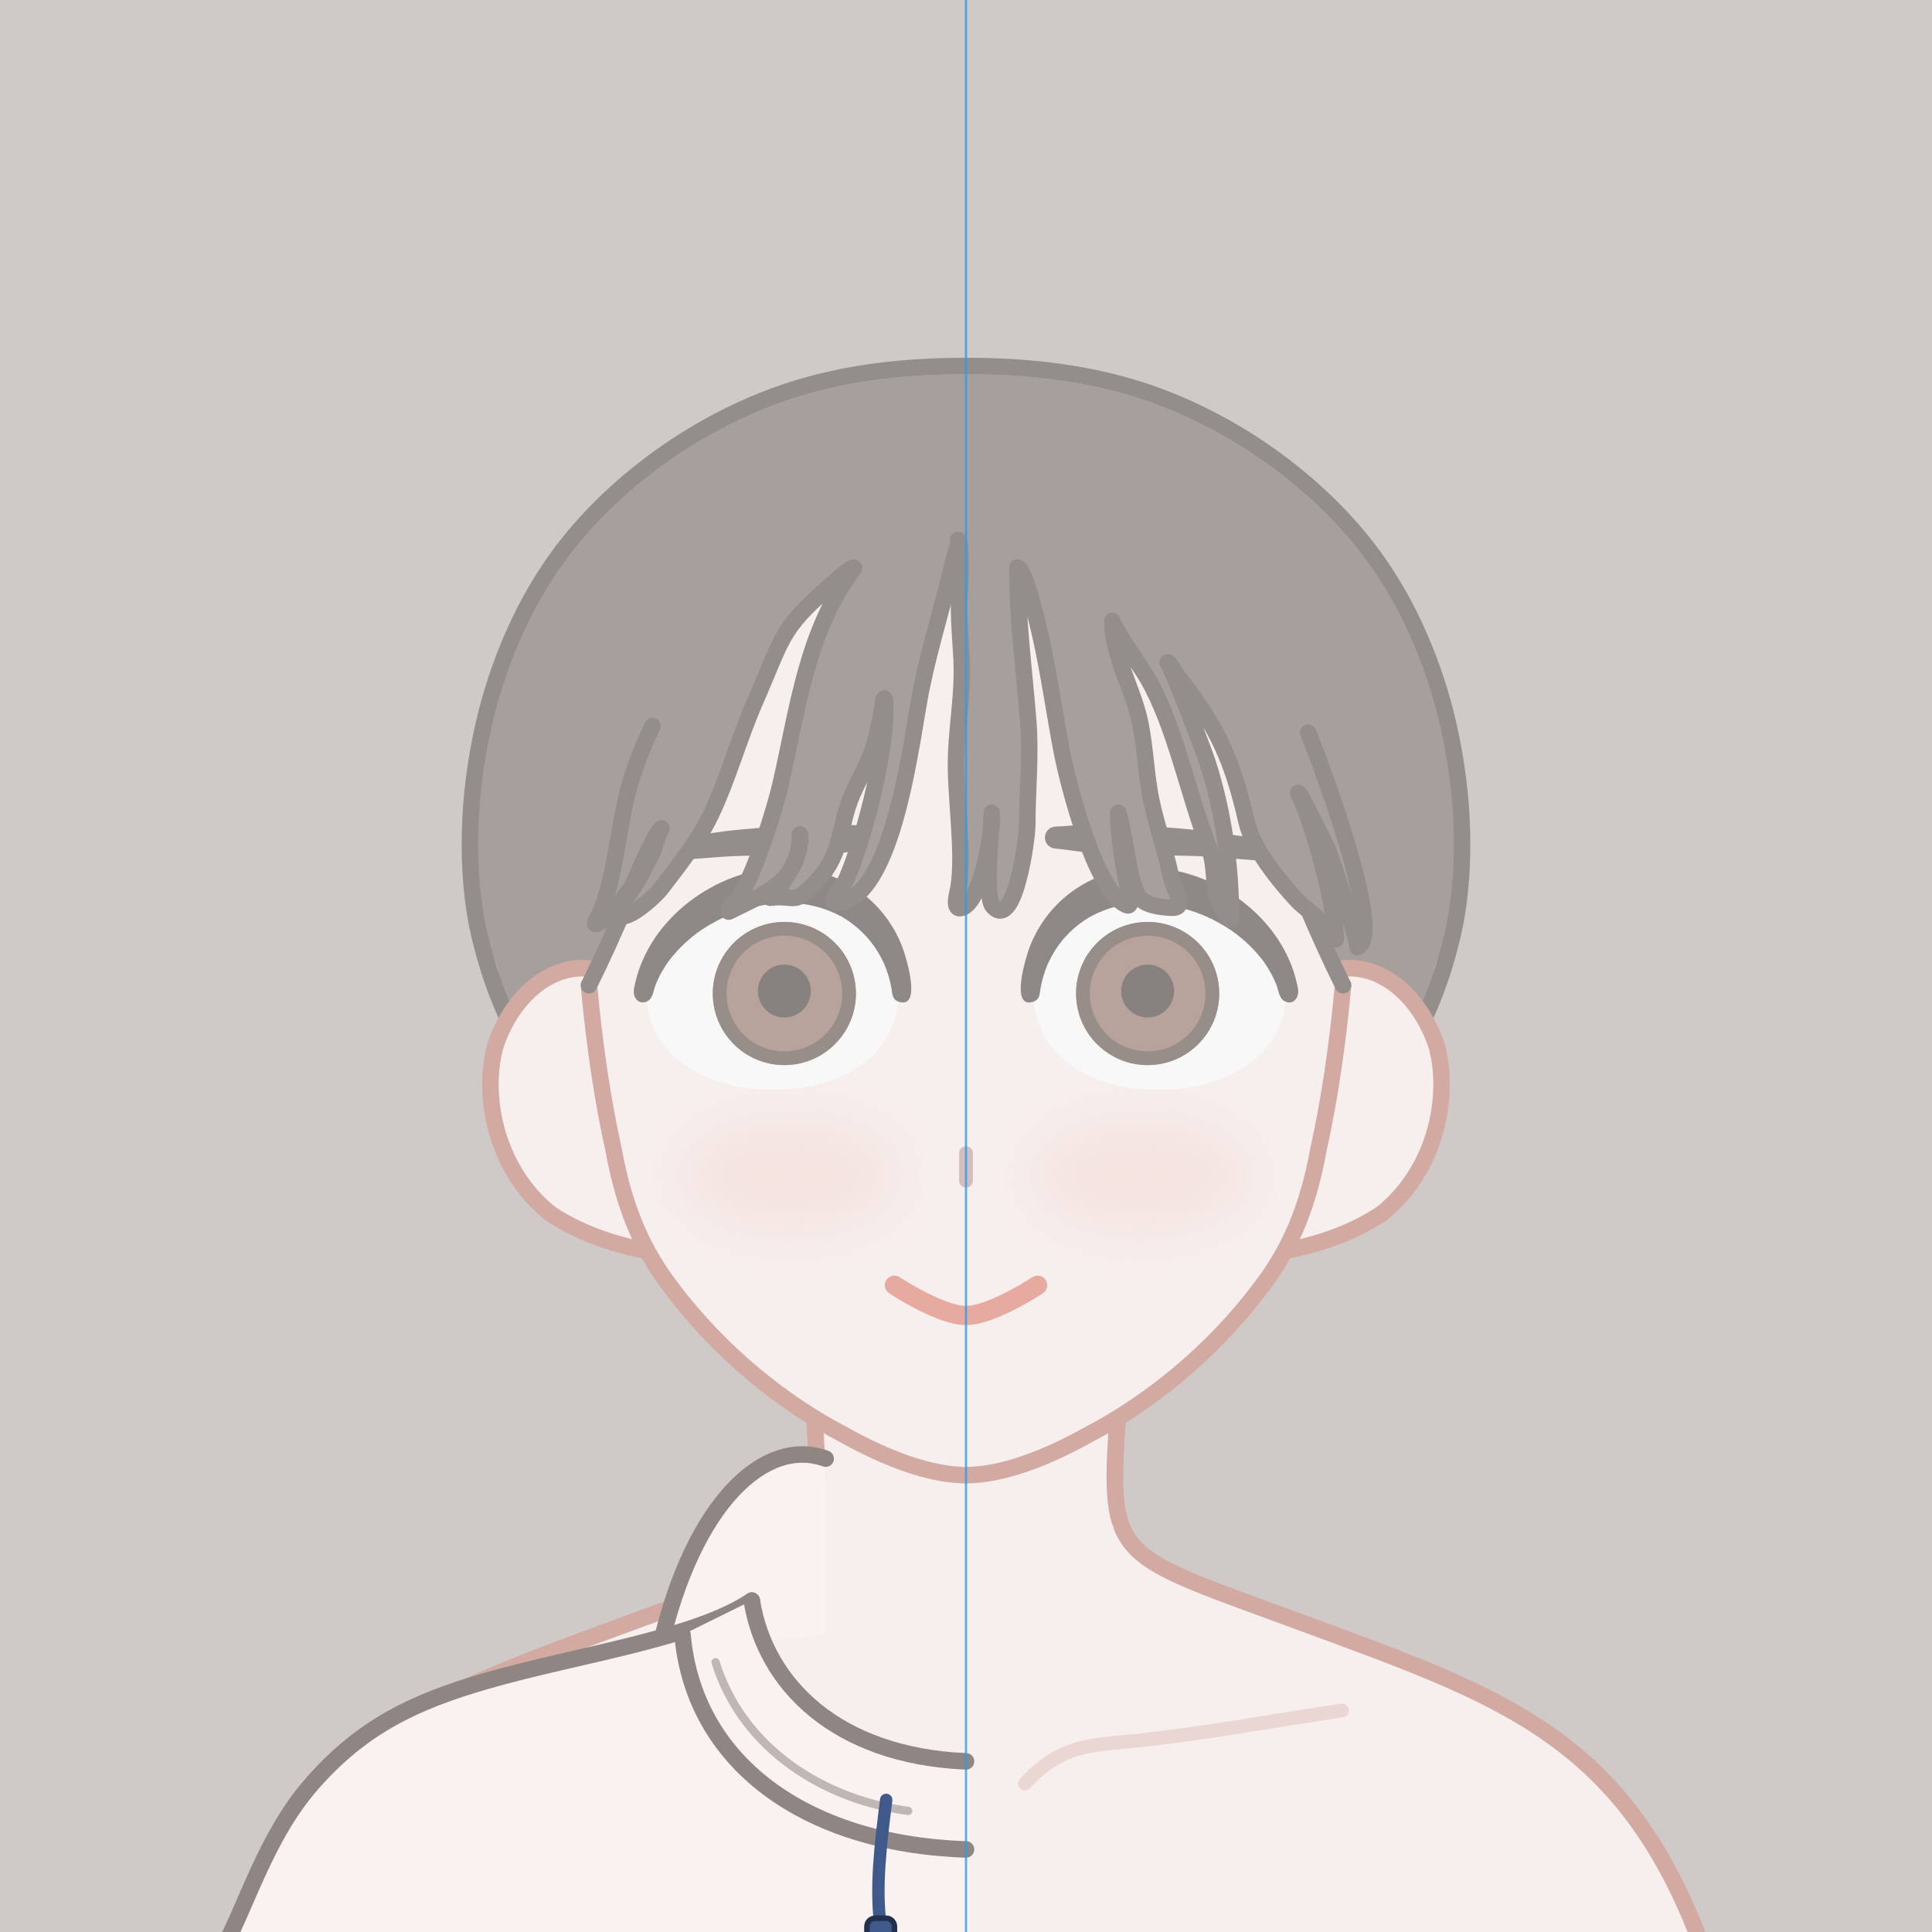
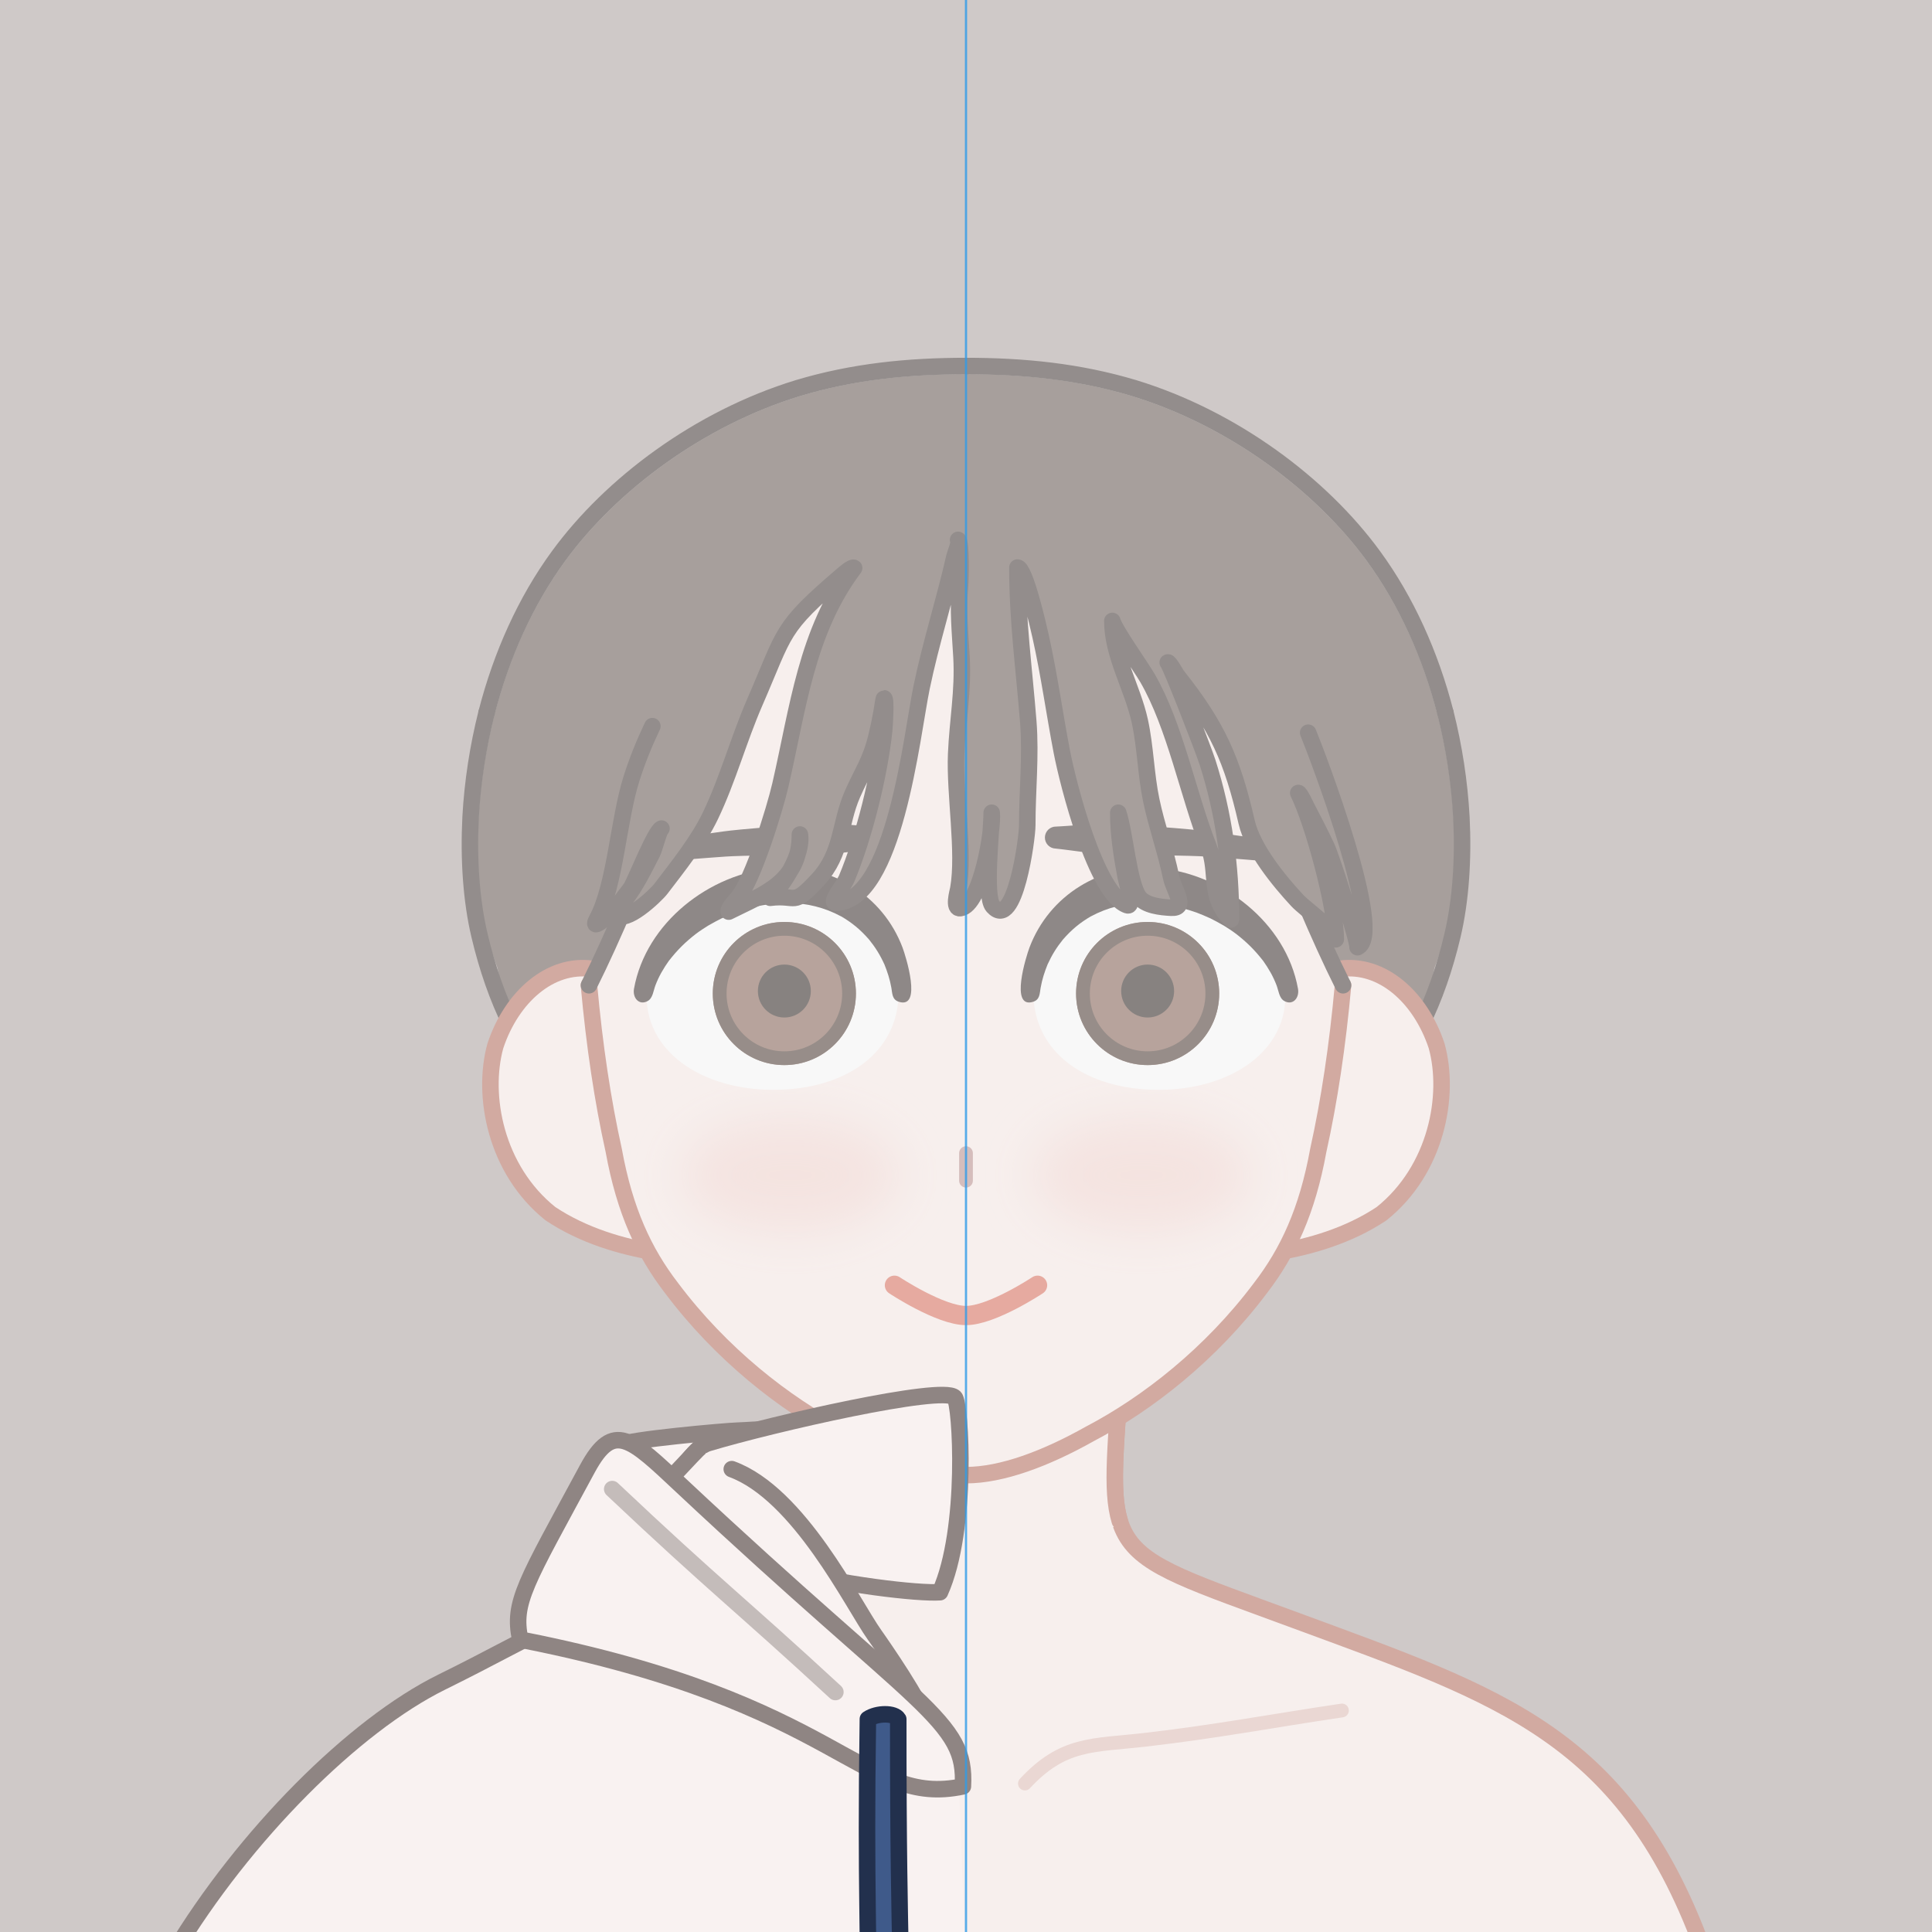
<svg xmlns="http://www.w3.org/2000/svg" width="702" height="702" viewBox="0 0 702 702">
+   <defs>
+     <clipPath id="clip-path-1">
+       <path d="M215.154 389.2 L359.154 389.2 L359.154 464.8 L215.154 464.8 Z" />
+     </clipPath>
+     <filter id="filter-1" filterUnits="userSpaceOnUse" x="218.154" y="377" width="138" height="100" color-interpolation-filters="sRGB">
+       <feGaussianBlur in="SourceGraphic" stdDeviation="9" color-interpolation-filters="linearRGB" />
+     </filter>
+     <clipPath id="clip-path-2">
+       <path d="M486.846 389.2 L342.846 389.2 L342.846 464.8 L486.846 464.8 Z" />
+     </clipPath>
+     <filter id="filter-2" filterUnits="userSpaceOnUse" x="345.846" y="377" width="138" height="100" color-interpolation-filters="sRGB">
+       <feGaussianBlur in="SourceGraphic" stdDeviation="9" color-interpolation-filters="linearRGB" />
+     </filter>
+     <clipPath id="clip-path-3">
+       <path d="M235 360 C236.178 339.672 267.345 322.672 284.667 322.167 C308.335 321.476 326.5 338.667 326.5 360.667 C326.5 382.667 307 396 281 396 C255 396 233.727 381.963 235 360 Z" />
+     </clipPath>
+     <clipPath id="clip-path-4">
+       <path d="M467 360 C465.822 339.672 434.655 322.672 417.333 322.167 C393.665 321.476 375.5 338.667 375.5 360.667 C375.5 382.667 395 396 421 396 C447 396 468.273 381.963 467 360 Z" />
+     </clipPath>
+   </defs>
  <g id="_ref">
    <g opacity="0.5">
-       <defs>
-         <clipPath id="makeup-blush-clip-path-31">
-           <path d="M215.154 389.2 L359.154 389.2 L359.154 464.8 L215.154 464.8 Z" />
-         </clipPath>
-         <filter id="makeup-blush-filter-11" filterUnits="userSpaceOnUse" x="218.154" y="377" width="138" height="100" color-interpolation-filters="sRGB">
-           <feGaussianBlur in="SourceGraphic" stdDeviation="9" color-interpolation-filters="linearRGB" />
-         </filter>
-         <clipPath id="cg-eye1">
-           <path d="M242 360 C243.178 339.672 274.345 322.672 291.667 322.167 C315.335 321.476 333.5 338.667 333.5 360.667 C333.5 382.667 314 396 288 396 C262 396 240.727 381.963 242 360 Z" fill="#ffffff" />
-         </clipPath>
-       </defs>
-       <rect width="702" height="702" fill="#ada19f" />
+       <rect x="0" y="0" width="702" height="702" fill="#ada19f" />
      <g data-layer="body">
        <g>
-           <g>
-             <path d="M295.671 489.536 C295.86 492.716 296.144 496.116 296.464 499.642 C297.826 514.657 301.926 539.769 294.878 553.441 C290.261 562.398 280.92 569.129 263.403 576.878 C201.389 604.31 121.546 617.454 90.97 686.317 C84.138 701.704 75.573 709.986 91.684 710.505 C172.929 713.121 257.936 710.936 339.784 711.863 C343.856 711.909 347.928 711.955 352 712 L352 490 C333.295 490 314.238 489.776 295.671 489.536 Z" fill="#fdeeea" />
-             <path d="M82.239 710.936 C110.769 630.434 156.416 616.431 231.1 588.839 C305.46 561.366 299.091 568.122 294.374 492.286 C294.334 491.649 294.298 491.019 294.267 490.397" fill="none" stroke="#b46352" stroke-width="6" stroke-linecap="round" stroke-linejoin="round" />
-             <path d="M214.397 621.514 C239.223 625.184 260.265 629.212 285.965 632.16 C304.952 634.337 315.621 632.997 329.595 648.055" fill="none" stroke="#b46352" stroke-width="5" stroke-linecap="round" opacity="0.35" />
-           </g>
+           <path d="M295.671 489.536 C295.86 492.716 296.144 496.116 296.464 499.642 C297.826 514.657 301.926 539.769 294.878 553.441 C290.261 562.398 280.92 569.129 263.403 576.878 C201.389 604.31 121.546 617.454 90.97 686.317 C84.138 701.704 75.573 709.986 91.684 710.505 C172.929 713.121 257.936 710.936 339.784 711.863 C343.856 711.909 347.928 711.955 352 712 L352 490 C333.295 490 314.238 489.776 295.671 489.536 Z" fill="#fdeeea" />
+           <path d="M82.239 710.936 C110.769 630.434 156.416 616.431 231.1 588.839 C305.46 561.366 299.091 568.122 294.374 492.286 C294.334 491.649 294.298 491.019 294.267 490.397" fill="none" stroke="#b46352" stroke-width="6" stroke-linecap="round" stroke-linejoin="round" />
+           <path d="M214.397 621.514 C239.223 625.184 260.265 629.212 285.965 632.16 C304.952 634.337 315.621 632.997 329.595 648.055" fill="none" stroke="#b46352" stroke-width="5" stroke-linecap="round" opacity="0.35" />
        </g>
-         <g transform="translate(702 0) scale(-1 1)">
-           <g>
-             <path d="M295.671 489.536 C295.86 492.716 296.144 496.116 296.464 499.642 C297.826 514.657 301.926 539.769 294.878 553.441 C290.261 562.398 280.92 569.129 263.403 576.878 C201.389 604.31 121.546 617.454 90.97 686.317 C84.138 701.704 75.573 709.986 91.684 710.505 C172.929 713.121 257.936 710.936 339.784 711.863 C343.856 711.909 347.928 711.955 352 712 L352 490 C333.295 490 314.238 489.776 295.671 489.536 Z" fill="#fdeeea" />
-             <path d="M82.239 710.936 C110.769 630.434 156.416 616.431 231.1 588.839 C305.46 561.366 299.091 568.122 294.374 492.286 C294.334 491.649 294.298 491.019 294.267 490.397" fill="none" stroke="#b46352" stroke-width="6" stroke-linecap="round" stroke-linejoin="round" />
-             <path d="M214.397 621.514 C239.223 625.184 260.265 629.212 285.965 632.16 C304.952 634.337 315.621 632.997 329.595 648.055" fill="none" stroke="#b46352" stroke-width="5" stroke-linecap="round" opacity="0.35" />
-           </g>
+         <g>
+           <path d="M406.329 489.536 C406.14 492.716 405.856 496.116 405.536 499.642 C404.174 514.657 400.074 539.769 407.122 553.441 C411.739 562.398 421.08 569.129 438.597 576.878 C500.611 604.31 580.454 617.454 611.03 686.317 C617.862 701.704 626.427 709.986 610.316 710.505 C529.071 713.121 444.064 710.936 362.216 711.863 C358.144 711.909 354.072 711.955 350 712 L350 490 C368.705 490 387.762 489.776 406.329 489.536 Z" fill="#fdeeea" />
+           <path d="M619.761 710.936 C591.231 630.434 545.584 616.431 470.9 588.839 C396.54 561.366 402.909 568.122 407.626 492.286 C407.666 491.649 407.702 491.019 407.733 490.397" fill="none" stroke="#b46352" stroke-width="6" stroke-linecap="round" stroke-linejoin="round" />
+           <path d="M487.603 621.514 C462.777 625.184 441.735 629.212 416.035 632.16 C397.048 634.337 386.379 632.997 372.405 648.055" fill="none" stroke="#b46352" stroke-width="5" stroke-linecap="round" opacity="0.35" />
        </g>
      </g>
      <g data-layer="skinNeck">
        <g>
-           <g>
-             <path d="M296.464 499.642 C296.144 496.116 295.86 492.716 295.671 489.536 C314.238 489.776 333.295 490 352 490 L352 562.636 L351.354 562.564 L345.706 561.869 C333.876 560.36 321.926 558.6 310.081 557.018 C306.575 556.55 293.84 555.879 295.498 552.147 C301.677 538.233 297.784 514.195 296.464 499.642 Z" fill="#fdeeea" />
-             <path d="M295.107 552.726 C298.619 541.358 296.351 524.081 294.374 492.286" fill="none" stroke="#b46352" stroke-width="6" stroke-linecap="round" stroke-linejoin="round" />
-           </g>
+           <path d="M296.464 499.642 C296.144 496.116 295.86 492.716 295.671 489.536 C314.238 489.776 333.295 490 352 490 L352 562.636 L351.354 562.564 L345.706 561.869 C333.876 560.36 321.926 558.6 310.081 557.018 C306.575 556.55 293.84 555.879 295.498 552.147 C301.677 538.233 297.784 514.195 296.464 499.642 Z" fill="#fdeeea" />
+           <path d="M295.107 552.726 C298.619 541.358 296.351 524.081 294.374 492.286" fill="none" stroke="#b46352" stroke-width="6" stroke-linecap="round" stroke-linejoin="round" />
        </g>
-         <g transform="translate(702 0) scale(-1 1)">
-           <g>
-             <path d="M296.464 499.642 C296.144 496.116 295.86 492.716 295.671 489.536 C314.238 489.776 333.295 490 352 490 L352 562.636 L351.354 562.564 L345.706 561.869 C333.876 560.36 321.926 558.6 310.081 557.018 C306.575 556.55 293.84 555.879 295.498 552.147 C301.677 538.233 297.784 514.195 296.464 499.642 Z" fill="#fdeeea" />
-             <path d="M295.107 552.726 C298.619 541.358 296.351 524.081 294.374 492.286" fill="none" stroke="#b46352" stroke-width="6" stroke-linecap="round" stroke-linejoin="round" />
-           </g>
+         <g>
+           <path d="M405.536 499.642 C405.856 496.116 406.14 492.716 406.329 489.536 C387.762 489.776 368.705 490 350 490 L350 562.636 L350.646 562.564 L356.294 561.869 C368.124 560.36 380.074 558.6 391.919 557.018 C395.425 556.55 408.16 555.879 406.502 552.147 C400.323 538.233 404.216 514.195 405.536 499.642 Z" fill="#fdeeea" />
+           <path d="M406.893 552.726 C403.381 541.358 405.649 524.081 407.626 492.286" fill="none" stroke="#b46352" stroke-width="6" stroke-linecap="round" stroke-linejoin="round" />
        </g>
      </g>
      <g data-layer="hairBase">
        <g>
-           <g>
-             <path d="M352 381.448 L352 135.951 L351.016 135.951 C330.344 135.951 310.656 137.919 290.968 143.826 C255.53 154.654 224.03 178.279 205.327 203.873 C186.623 229.467 175.795 262.936 173.826 297.39 C172.842 317.077 174.811 336.765 180.717 351.531 C182.027 358.081 184.209 364.632 187.262 370.602 C187.365 370.682 201.168 393.038 203.562 396.448 C204.832 398.257 211.612 404.019 213.517 405.842 C223.248 415.153 227.833 417.061 239.562 423.948 C253.821 432.321 287.168 441.633 303.192 437.819 C328.028 431.907 350.54 430.17 351.074 398.222 C351.102 396.519 351.452 381.949 352 381.448 Z" fill="#5d4e48" />
-           </g>
-           <g>
-             <path d="M351 133 C330 133 310 135 290 141 C254 152 222 176 203 202 C191 218.4 182.2 238 176.8 259" fill="none" stroke="#352a27" stroke-width="6" stroke-linecap="round" stroke-linejoin="round" />
-           </g>
-           <g>
-             <path d="M176.8 259 C173.7 271.3 171.7 284.1 171 297 C170.247 312.067 171.196 327.134 174.275 340.064 C179.731 362.97 189.199 384.12 205.639 400.625 C218.159 413.194 231.61 422.103 248.042 428.491 C248.47 428.658 248.896 428.816 249.319 428.964 C252.635 430.122 260.334 430.818 262.896 432.282" fill="none" stroke="#352a27" stroke-width="6" stroke-linecap="round" stroke-linejoin="round" />
-           </g>
+           <path d="M352 381.448 L352 135.951 L351.016 135.951 C330.344 135.951 310.656 137.919 290.968 143.826 C255.53 154.654 224.03 178.279 205.327 203.873 C186.623 229.467 175.795 262.936 173.826 297.39 C172.842 317.077 174.811 336.765 180.717 351.531 C182.027 358.081 184.209 364.632 187.262 370.602 C187.365 370.682 201.168 393.038 203.562 396.448 C204.832 398.257 211.612 404.019 213.517 405.842 C223.248 415.153 227.833 417.061 239.562 423.948 C253.821 432.321 287.168 441.633 303.192 437.819 C328.028 431.907 350.54 430.17 351.074 398.222 C351.102 396.519 351.452 381.949 352 381.448 Z" fill="#5d4e48" />
+           <path d="M351 133 C330 133 310 135 290 141 C254 152 222 176 203 202 C191 218.4 182.2 238 176.8 259" fill="none" stroke="#352a27" stroke-width="6" stroke-linecap="round" stroke-linejoin="round" />
+           <path d="M176.8 259 C173.7 271.3 171.7 284.1 171 297 C170.247 312.067 171.196 327.134 174.275 340.064 C179.731 362.97 189.199 384.12 205.639 400.625 C218.159 413.194 231.61 422.103 248.042 428.491 C248.47 428.658 248.896 428.816 249.319 428.964 C252.635 430.122 260.334 430.818 262.896 432.282" fill="none" stroke="#352a27" stroke-width="6" stroke-linecap="round" stroke-linejoin="round" />
        </g>
-         <g transform="translate(702 0) scale(-1 1)">
-           <g>
-             <path d="M352 381.448 L352 135.951 L351.016 135.951 C330.344 135.951 310.656 137.919 290.968 143.826 C255.53 154.654 224.03 178.279 205.327 203.873 C186.623 229.467 175.795 262.936 173.826 297.39 C172.842 317.077 174.811 336.765 180.717 351.531 C182.027 358.081 184.209 364.632 187.262 370.602 C187.365 370.682 201.168 393.038 203.562 396.448 C204.832 398.257 211.612 404.019 213.517 405.842 C223.248 415.153 227.833 417.061 239.562 423.948 C253.821 432.321 287.168 441.633 303.192 437.819 C328.028 431.907 350.54 430.17 351.074 398.222 C351.102 396.519 351.452 381.949 352 381.448 Z" fill="#5d4e48" />
-           </g>
-           <g>
-             <path d="M351 133 C330 133 310 135 290 141 C254 152 222 176 203 202 C191 218.4 182.2 238 176.8 259" fill="none" stroke="#352a27" stroke-width="6" stroke-linecap="round" stroke-linejoin="round" />
-           </g>
-           <g>
-             <path d="M176.8 259 C173.7 271.3 171.7 284.1 171 297 C170.247 312.067 171.196 327.134 174.275 340.064 C179.731 362.97 189.199 384.12 205.639 400.625 C218.159 413.194 231.61 422.103 248.042 428.491 C248.47 428.658 248.896 428.816 249.319 428.964 C252.635 430.122 260.334 430.818 262.896 432.282" fill="none" stroke="#352a27" stroke-width="6" stroke-linecap="round" stroke-linejoin="round" />
-           </g>
+         <g>
+           <path d="M350 381.448 L350 135.951 L350.984 135.951 C371.656 135.951 391.344 137.919 411.032 143.826 C446.47 154.654 477.97 178.279 496.673 203.873 C515.377 229.467 526.205 262.936 528.174 297.39 C529.158 317.077 527.189 336.765 521.283 351.531 C519.973 358.081 517.791 364.632 514.738 370.602 C514.635 370.682 500.832 393.038 498.438 396.448 C497.168 398.257 490.388 404.019 488.483 405.842 C478.752 415.153 474.167 417.061 462.438 423.948 C448.179 432.321 414.832 441.633 398.808 437.819 C373.972 431.907 351.46 430.17 350.926 398.222 C350.898 396.519 350.548 381.949 350 381.448 Z" fill="#5d4e48" />
+           <path d="M351 133 C372 133 392 135 412 141 C448 152 480 176 499 202 C511 218.4 519.8 238 525.2 259" fill="none" stroke="#352a27" stroke-width="6" stroke-linecap="round" stroke-linejoin="round" />
+           <path d="M525.2 259 C528.3 271.3 530.3 284.1 531 297 C531.753 312.067 530.804 327.134 527.725 340.064 C522.269 362.97 512.801 384.12 496.361 400.625 C483.841 413.194 470.39 422.103 453.958 428.491 C453.53 428.658 453.104 428.816 452.681 428.964 C449.365 430.122 441.666 430.818 439.104 432.282" fill="none" stroke="#352a27" stroke-width="6" stroke-linecap="round" stroke-linejoin="round" />
        </g>
      </g>
      <g data-layer="ear">
        <g>
-           <g>
-             <path d="M215 352 C200 350 186 362 180 380 C175 398 180 425 200 441 C212 449 226 453 238 455 L225 380 Z" fill="#fdeeea" />
-             <path d="M215 352 C200 350 186 362 180 380 C175 398 180 425 200 441 C212 449 226 453 238 455" fill="none" stroke="#b46352" stroke-width="6" stroke-linecap="round" stroke-linejoin="round" />
-           </g>
+           <path d="M215 352 C200 350 186 362 180 380 C175 398 180 425 200 441 C212 449 226 453 238 455 L225 380 Z" fill="#fdeeea" />
+           <path d="M215 352 C200 350 186 362 180 380 C175 398 180 425 200 441 C212 449 226 453 238 455" fill="none" stroke="#b46352" stroke-width="6" stroke-linecap="round" stroke-linejoin="round" />
        </g>
-         <g transform="translate(702 0) scale(-1 1)">
-           <g>
-             <path d="M215 352 C200 350 186 362 180 380 C175 398 180 425 200 441 C212 449 226 453 238 455 L225 380 Z" fill="#fdeeea" />
-             <path d="M215 352 C200 350 186 362 180 380 C175 398 180 425 200 441 C212 449 226 453 238 455" fill="none" stroke="#b46352" stroke-width="6" stroke-linecap="round" stroke-linejoin="round" />
-           </g>
+         <g>
+           <path d="M487 352 C502 350 516 362 522 380 C527 398 522 425 502 441 C490 449 476 453 464 455 L477 380 Z" fill="#fdeeea" />
+           <path d="M487 352 C502 350 516 362 522 380 C527 398 522 425 502 441 C490 449 476 453 464 455" fill="none" stroke="#b46352" stroke-width="6" stroke-linecap="round" stroke-linejoin="round" />
        </g>
      </g>
      <g data-layer="face">
        <g>
-           <g>
-             <path d="M352 200 L351 200 C322 200 296 208 278 228 C262 246 250 272 240 298 C232 318 223 340 214 358 C216 380 219 400 223 418 C227 440 234 455 244 468 C262 492 285 510 306 521 C322 530 338 536 351 536 L352 536 Z" fill="#fdeeea" />
-             <path d="M214 358 C216 380 219 400 223 418 C227 440 234 455 244 468 C262 492 285 510 306 521 C322 530 338 536 351 536" fill="none" stroke="#b46352" stroke-width="6" stroke-linecap="round" stroke-linejoin="round" />
-           </g>
+           <path d="M352 200 L351 200 C322 200 296 208 278 228 C262 246 250 272 240 298 C232 318 223 340 214 358 C216 380 219 400 223 418 C227 440 234 455 244 468 C262 492 285 510 306 521 C322 530 338 536 351 536 L352 536 Z" fill="#fdeeea" />
+           <path d="M214 358 C216 380 219 400 223 418 C227 440 234 455 244 468 C262 492 285 510 306 521 C322 530 338 536 351 536" fill="none" stroke="#b46352" stroke-width="6" stroke-linecap="round" stroke-linejoin="round" />
        </g>
-         <g transform="translate(702 0) scale(-1 1)">
-           <g>
-             <path d="M352 200 L351 200 C322 200 296 208 278 228 C262 246 250 272 240 298 C232 318 223 340 214 358 C216 380 219 400 223 418 C227 440 234 455 244 468 C262 492 285 510 306 521 C322 530 338 536 351 536 L352 536 Z" fill="#fdeeea" />
-             <path d="M214 358 C216 380 219 400 223 418 C227 440 234 455 244 468 C262 492 285 510 306 521 C322 530 338 536 351 536" fill="none" stroke="#b46352" stroke-width="6" stroke-linecap="round" stroke-linejoin="round" />
-           </g>
+         <g>
+           <path d="M350 200 L351 200 C380 200 406 208 424 228 C440 246 452 272 462 298 C470 318 479 340 488 358 C486 380 483 400 479 418 C475 440 468 455 458 468 C440 492 417 510 396 521 C380 530 364 536 351 536 L350 536 Z" fill="#fdeeea" />
+           <path d="M488 358 C486 380 483 400 479 418 C475 440 468 455 458 468 C440 492 417 510 396 521 C380 530 364 536 351 536" fill="none" stroke="#b46352" stroke-width="6" stroke-linecap="round" stroke-linejoin="round" />
        </g>
      </g>
      <g data-layer="makeup">
-         <g>
-           <g>
-             <g clip-path="url(#makeup-blush-clip-path-31)">
-               <g filter="url(#makeup-blush-filter-11)">
-                 <ellipse cx="287.154" cy="427" rx="40" ry="21" fill="#f3bfb8" opacity="0.5" />
-               </g>
-             </g>
+         <g clip-path="url(#clip-path-1)">
+           <g filter="url(#filter-1)">
+             <ellipse cx="287.154" cy="427" rx="40" ry="21" fill="#f3bfb8" opacity="0.5" />
          </g>
        </g>
-         <g transform="translate(702 0) scale(-1 1)">
-           <g>
-             <g clip-path="url(#makeup-blush-clip-path-31)">
-               <g filter="url(#makeup-blush-filter-11)">
-                 <ellipse cx="287.154" cy="427" rx="40" ry="21" fill="#f3bfb8" opacity="0.5" />
-               </g>
-             </g>
+         <g clip-path="url(#clip-path-2)">
+           <g filter="url(#filter-2)">
+             <ellipse cx="414.846" cy="427" rx="40" ry="21" fill="#f3bfb8" opacity="0.5" />
          </g>
        </g>
      </g>
      <g data-layer="mouth">
+         <line x1="351" y1="419" x2="351" y2="429" fill="none" stroke="#b98a88" stroke-width="5" stroke-linecap="round" />
+         <path d="M325 467 C325 467 341.59 478 351 478 C360.41 478 377 467 377 467" fill="none" stroke="#dc6450" stroke-width="7" stroke-linecap="round" stroke-linejoin="round" />
+       </g>
+       <g data-layer="eye">
        <g>
-           <path d="M351 419 L351 429" fill="none" stroke="#b98a88" stroke-width="5" stroke-linecap="round" />
+           <path d="M235 360 C236.178 339.672 267.345 322.672 284.667 322.167 C308.335 321.476 326.5 338.667 326.5 360.667 C326.5 382.667 307 396 281 396 C255 396 233.727 381.963 235 360 Z" fill="#ffffff" />
+           <g clip-path="url(#clip-path-3)">
+             <g>
+               <circle cx="285" cy="361" r="26" fill="#7e5647" />
+               <circle cx="285" cy="360.097" r="9.62" fill="#1e1410" />
+             </g>
+             <circle cx="285" cy="361" r="23.5" fill="none" stroke="#3e2a22" stroke-width="5" />
+           </g>
+           <path d="M321.289 350.247 L321.346 350.404 C319.72 346.855 318.084 344.255 315.641 341.211 L315.758 341.37 C312.598 337.758 309.589 335.249 305.429 332.847 L305.628 332.973 C293.334 326.364 280.171 327.046 267.294 331.56 L267.289 331.557 C265.521 332.234 263.886 332.924 262.166 333.715 L262.341 333.62 C260.606 334.487 259.011 335.351 257.333 336.322 L257.49 336.215 C255.896 337.216 254.303 338.226 252.808 339.373 L252.946 339.255 C248.932 342.384 246.172 345.112 243.03 349.127 L243.12 348.988 C241.035 351.95 239.428 354.662 238.138 358.063 C237.417 359.962 237.212 362.663 235.378 363.705 C232.23 365.493 229.768 362.578 230.37 359.245 C234.705 335.218 257.857 317.36 281.406 315.393 C302.011 313.672 320.776 325.333 327.927 344.263 C329.104 347.378 335.185 366.695 326.618 364.006 C324.101 363.216 324.256 360.996 323.878 358.899 C323.309 355.745 322.477 353.208 321.289 350.247 Z" fill="#2b201d" />
        </g>
        <g>
-           <path d="M325 467 C325 467 341.59 478 351 478 C360.41 478 377 467 377 467" fill="none" stroke="#dc6450" stroke-width="7" stroke-linecap="round" stroke-linejoin="round" />
-         </g>
-       </g>
-       <g data-layer="eye">
-         <g transform="translate(285 361) scale(1) translate(-292 -361)">
-           <path d="M242 360 C243.178 339.672 274.345 322.672 291.667 322.167 C315.335 321.476 333.5 338.667 333.5 360.667 C333.5 382.667 314 396 288 396 C262 396 240.727 381.963 242 360 Z" fill="#ffffff" />
-           <g clip-path="url(#cg-eye1)">
-             <g transform="translate(292 361) scale(0.26)">
-               <g transform="translate(-110 -110) scale(1)">
-                 <g>
-                   <circle cx="110" cy="110" r="100" fill="#7e5647" />
-                   <circle cx="110" cy="106.526" r="37" fill="#1e1410" />
-                 </g>
-               </g>
+           <path d="M467 360 C465.822 339.672 434.655 322.672 417.333 322.167 C393.665 321.476 375.5 338.667 375.5 360.667 C375.5 382.667 395 396 421 396 C447 396 468.273 381.963 467 360 Z" fill="#ffffff" />
+           <g clip-path="url(#clip-path-4)">
+             <g>
+               <circle cx="417" cy="361" r="26" fill="#7e5647" />
+               <circle cx="417" cy="360.097" r="9.62" fill="#1e1410" />
            </g>
-             <circle cx="292" cy="361" r="23.5" fill="none" stroke="#3e2a22" stroke-width="5" />
+             <circle cx="417" cy="361" r="23.5" fill="none" stroke="#3e2a22" stroke-width="5" />
          </g>
-           <g>
-             <path d="M328.289 350.247 L328.346 350.404 C326.72 346.855 325.084 344.255 322.641 341.211 L322.758 341.37 C319.598 337.758 316.589 335.249 312.429 332.847 L312.628 332.973 C300.334 326.364 287.171 327.046 274.294 331.56 L274.289 331.557 C272.521 332.234 270.886 332.924 269.166 333.715 L269.341 333.62 C267.606 334.487 266.011 335.351 264.333 336.322 L264.49 336.215 C262.896 337.216 261.303 338.226 259.808 339.373 L259.946 339.255 C255.932 342.384 253.172 345.112 250.03 349.127 L250.12 348.988 C248.035 351.95 246.428 354.662 245.138 358.063 C244.417 359.962 244.212 362.663 242.378 363.705 C239.23 365.493 236.768 362.578 237.37 359.245 C241.705 335.218 264.857 317.36 288.406 315.393 C309.011 313.672 327.776 325.333 334.927 344.263 C336.104 347.378 342.185 366.695 333.618 364.006 C331.101 363.216 331.256 360.996 330.878 358.899 C330.309 355.745 329.477 353.208 328.289 350.247 Z" fill="#2b201d" />
-           </g>
-         </g>
-         <g transform="translate(702 0) scale(-1 1)">
-           <g transform="translate(285 361) scale(1) translate(-292 -361)">
-             <path d="M242 360 C243.178 339.672 274.345 322.672 291.667 322.167 C315.335 321.476 333.5 338.667 333.5 360.667 C333.5 382.667 314 396 288 396 C262 396 240.727 381.963 242 360 Z" fill="#ffffff" />
-             <g clip-path="url(#cg-eye1)">
-               <g transform="translate(292 361) scale(0.26)">
-                 <g transform="translate(-110 -110) scale(1)">
-                   <g>
-                     <circle cx="110" cy="110" r="100" fill="#7e5647" />
-                     <circle cx="110" cy="106.526" r="37" fill="#1e1410" />
-                   </g>
-                 </g>
-               </g>
-               <circle cx="292" cy="361" r="23.5" fill="none" stroke="#3e2a22" stroke-width="5" />
-             </g>
-             <g>
-               <path d="M328.289 350.247 L328.346 350.404 C326.72 346.855 325.084 344.255 322.641 341.211 L322.758 341.37 C319.598 337.758 316.589 335.249 312.429 332.847 L312.628 332.973 C300.334 326.364 287.171 327.046 274.294 331.56 L274.289 331.557 C272.521 332.234 270.886 332.924 269.166 333.715 L269.341 333.62 C267.606 334.487 266.011 335.351 264.333 336.322 L264.49 336.215 C262.896 337.216 261.303 338.226 259.808 339.373 L259.946 339.255 C255.932 342.384 253.172 345.112 250.03 349.127 L250.12 348.988 C248.035 351.95 246.428 354.662 245.138 358.063 C244.417 359.962 244.212 362.663 242.378 363.705 C239.23 365.493 236.768 362.578 237.37 359.245 C241.705 335.218 264.857 317.36 288.406 315.393 C309.011 313.672 327.776 325.333 334.927 344.263 C336.104 347.378 342.185 366.695 333.618 364.006 C331.101 363.216 331.256 360.996 330.878 358.899 C330.309 355.745 329.477 353.208 328.289 350.247 Z" fill="#2b201d" />
-             </g>
-           </g>
+           <path d="M380.711 350.247 L380.654 350.404 C382.28 346.855 383.916 344.255 386.359 341.211 L386.242 341.37 C389.402 337.758 392.411 335.249 396.571 332.847 L396.372 332.973 C408.666 326.364 421.829 327.046 434.706 331.56 L434.711 331.557 C436.479 332.234 438.114 332.924 439.834 333.715 L439.659 333.62 C441.394 334.487 442.989 335.351 444.667 336.322 L444.51 336.215 C446.104 337.216 447.697 338.226 449.192 339.373 L449.054 339.255 C453.068 342.384 455.828 345.112 458.97 349.127 L458.88 348.988 C460.965 351.95 462.572 354.662 463.862 358.063 C464.583 359.962 464.788 362.663 466.622 363.705 C469.77 365.493 472.232 362.578 471.63 359.245 C467.295 335.218 444.143 317.36 420.594 315.393 C399.989 313.672 381.224 325.333 374.073 344.263 C372.896 347.378 366.815 366.695 375.382 364.006 C377.899 363.216 377.744 360.996 378.122 358.899 C378.691 355.745 379.523 353.208 380.711 350.247 Z" fill="#2b201d" />
        </g>
      </g>
      <g data-layer="hairLine">
-         <g>
-           <g>
-             <path d="M351 200 C322 200 296 208 278 228 C262 246 250 272 240 298 C232 318 223 340 214 358" fill="none" stroke="#352a27" stroke-width="6" stroke-linecap="round" stroke-linejoin="round" />
-           </g>
-         </g>
-         <g transform="translate(702 0) scale(-1 1)">
-           <g>
-             <path d="M351 200 C322 200 296 208 278 228 C262 246 250 272 240 298 C232 318 223 340 214 358" fill="none" stroke="#352a27" stroke-width="6" stroke-linecap="round" stroke-linejoin="round" />
-           </g>
-         </g>
+         <path d="M351 200 C322 200 296 208 278 228 C262 246 250 272 240 298 C232 318 223 340 214 358" fill="none" stroke="#352a27" stroke-width="6" stroke-linecap="round" stroke-linejoin="round" />
+         <path d="M351 200 C380 200 406 208 424 228 C440 246 452 272 462 298 C470 318 479 340 488 358" fill="none" stroke="#352a27" stroke-width="6" stroke-linecap="round" stroke-linejoin="round" />
      </g>
      <g data-layer="brow">
-         <g>
-           <g transform="translate(-7 0)">
-             <g>
-               <g>
-                 <path d="M251.563 304.691 L255.184 304.191 L258.804 303.682 L262.422 303.165 L264.202 302.909 L266.052 302.647 L269.671 302.131 L269.885 302.102 L272.476 301.783 L273.478 301.681 L276.448 301.377 L277.18 301.313 L280.822 300.993 L282.158 300.878 L284.513 300.7 L288.158 300.433 L290.032 300.3 L291.841 300.188 L295.489 299.974 L299.137 299.777 L300.11 299.728 L302.817 299.614 L306.468 299.48 L307.714 299.451 L308.96 299.444 L310.208 299.458 L311.456 299.489 L312.704 299.536 L312.854 299.541 L313.976 299.599 L315.225 299.674 L316.474 299.757 L317.723 299.845 L318.973 299.935 L320.222 300.025 L321.471 300.113 L322.72 300.195 L323.969 300.27 L325.218 300.335 L326 300.389 L326.757 300.595 L327.459 300.945 L328.079 301.424 L328.594 302.016 L328.983 302.696 L329.232 303.44 L329.332 304.218 L329.277 305 L329.072 305.757 L328.722 306.459 L328.242 307.079 L327.651 307.594 L326.97 307.983 L326.227 308.232 L325.449 308.332 L324.206 308.469 L322.964 308.615 L321.721 308.77 L320.479 308.93 L319.237 309.092 L317.995 309.254 L316.753 309.414 L315.511 309.568 L314.268 309.715 L313.174 309.837 L313.048 309.852 L311.806 309.982 L310.563 310.096 L309.319 310.193 L308.075 310.27 L306.83 310.324 L303.178 310.433 L300.499 310.499 L299.554 310.524 L295.901 310.61 L292.247 310.679 L290.471 310.706 L288.629 310.744 L284.975 310.81 L282.661 310.845 L281.367 310.876 L277.713 310.959 L277.043 310.972 L274.124 311.073 L273.212 311.102 L270.782 311.231 L270.649 311.24 L267.003 311.504 L265.15 311.639 L263.368 311.774 L259.724 312.055 L256.08 312.344 L252.437 312.643 L251.653 312.652 L250.882 312.507 L250.154 312.215 L249.497 311.787 L248.937 311.239 L248.494 310.592 L248.186 309.871 L248.024 309.103 L248.015 308.319 L248.159 307.549 L248.451 306.821 L248.88 306.164 L249.428 305.603 L250.075 305.16 L250.796 304.852 Z" fill="#352a27" />
-               </g>
-             </g>
-           </g>
-         </g>
-         <g transform="translate(702 0) scale(-1 1)">
-           <g transform="translate(-7 0)">
-             <g>
-               <g>
-                 <path d="M251.563 304.691 L255.184 304.191 L258.804 303.682 L262.422 303.165 L264.202 302.909 L266.052 302.647 L269.671 302.131 L269.885 302.102 L272.476 301.783 L273.478 301.681 L276.448 301.377 L277.18 301.313 L280.822 300.993 L282.158 300.878 L284.513 300.7 L288.158 300.433 L290.032 300.3 L291.841 300.188 L295.489 299.974 L299.137 299.777 L300.11 299.728 L302.817 299.614 L306.468 299.48 L307.714 299.451 L308.96 299.444 L310.208 299.458 L311.456 299.489 L312.704 299.536 L312.854 299.541 L313.976 299.599 L315.225 299.674 L316.474 299.757 L317.723 299.845 L318.973 299.935 L320.222 300.025 L321.471 300.113 L322.72 300.195 L323.969 300.27 L325.218 300.335 L326 300.389 L326.757 300.595 L327.459 300.945 L328.079 301.424 L328.594 302.016 L328.983 302.696 L329.232 303.44 L329.332 304.218 L329.277 305 L329.072 305.757 L328.722 306.459 L328.242 307.079 L327.651 307.594 L326.97 307.983 L326.227 308.232 L325.449 308.332 L324.206 308.469 L322.964 308.615 L321.721 308.77 L320.479 308.93 L319.237 309.092 L317.995 309.254 L316.753 309.414 L315.511 309.568 L314.268 309.715 L313.174 309.837 L313.048 309.852 L311.806 309.982 L310.563 310.096 L309.319 310.193 L308.075 310.27 L306.83 310.324 L303.178 310.433 L300.499 310.499 L299.554 310.524 L295.901 310.61 L292.247 310.679 L290.471 310.706 L288.629 310.744 L284.975 310.81 L282.661 310.845 L281.367 310.876 L277.713 310.959 L277.043 310.972 L274.124 311.073 L273.212 311.102 L270.782 311.231 L270.649 311.24 L267.003 311.504 L265.15 311.639 L263.368 311.774 L259.724 312.055 L256.08 312.344 L252.437 312.643 L251.653 312.652 L250.882 312.507 L250.154 312.215 L249.497 311.787 L248.937 311.239 L248.494 310.592 L248.186 309.871 L248.024 309.103 L248.015 308.319 L248.159 307.549 L248.451 306.821 L248.88 306.164 L249.428 305.603 L250.075 305.16 L250.796 304.852 Z" fill="#352a27" />
-               </g>
-             </g>
-           </g>
-         </g>
+         <polygon points="244.563,304.691 248.184,304.191 251.804,303.682 255.422,303.165 257.202,302.909 259.052,302.647 262.671,302.131 262.885,302.102 265.476,301.783 266.478,301.681 269.448,301.377 270.18,301.313 273.822,300.993 275.158,300.878 277.513,300.7 281.158,300.433 283.032,300.3 284.841,300.188 288.489,299.974 292.137,299.777 293.11,299.728 295.817,299.614 299.468,299.48 300.714,299.451 301.96,299.444 303.208,299.458 304.456,299.489 305.704,299.536 305.854,299.541 306.976,299.599 308.225,299.674 309.474,299.757 310.723,299.845 311.973,299.935 313.222,300.025 314.471,300.113 315.72,300.195 316.969,300.27 318.218,300.335 319,300.389 319.757,300.595 320.459,300.945 321.079,301.424 321.594,302.016 321.983,302.696 322.232,303.44 322.332,304.218 322.277,305 322.072,305.757 321.722,306.459 321.242,307.079 320.651,307.594 319.97,307.983 319.227,308.232 318.449,308.332 317.206,308.469 315.964,308.615 314.721,308.77 313.479,308.93 312.237,309.092 310.995,309.254 309.753,309.414 308.511,309.568 307.268,309.715 306.174,309.837 306.048,309.852 304.806,309.982 303.563,310.096 302.319,310.193 301.075,310.27 299.83,310.324 296.178,310.433 293.499,310.499 292.554,310.524 288.901,310.61 285.247,310.679 283.471,310.706 281.629,310.744 277.975,310.81 275.661,310.845 274.367,310.876 270.713,310.959 270.043,310.972 267.124,311.073 266.212,311.102 263.782,311.231 263.649,311.24 260.003,311.504 258.15,311.639 256.368,311.774 252.724,312.055 249.08,312.344 245.437,312.643 244.653,312.652 243.882,312.507 243.154,312.215 242.497,311.787 241.937,311.239 241.494,310.592 241.186,309.871 241.024,309.103 241.015,308.319 241.159,307.549 241.451,306.821 241.88,306.164 242.428,305.603 243.075,305.16 243.796,304.852" fill="#352a27" />
+         <polygon points="457.437,304.691 453.816,304.191 450.196,303.682 446.578,303.165 444.798,302.909 442.948,302.647 439.329,302.131 439.115,302.102 436.524,301.783 435.522,301.681 432.552,301.377 431.82,301.313 428.178,300.993 426.842,300.878 424.487,300.7 420.842,300.433 418.968,300.3 417.159,300.188 413.511,299.974 409.863,299.777 408.89,299.728 406.183,299.614 402.532,299.48 401.286,299.451 400.04,299.444 398.792,299.458 397.544,299.489 396.296,299.536 396.146,299.541 395.024,299.599 393.775,299.674 392.526,299.757 391.277,299.845 390.027,299.935 388.778,300.025 387.529,300.113 386.28,300.195 385.031,300.27 383.782,300.335 383,300.389 382.243,300.595 381.541,300.945 380.921,301.424 380.406,302.016 380.017,302.696 379.768,303.44 379.668,304.218 379.723,305 379.928,305.757 380.278,306.459 380.758,307.079 381.349,307.594 382.03,307.983 382.773,308.232 383.551,308.332 384.794,308.469 386.036,308.615 387.279,308.77 388.521,308.93 389.763,309.092 391.005,309.254 392.247,309.414 393.489,309.568 394.732,309.715 395.826,309.837 395.952,309.852 397.194,309.982 398.437,310.096 399.681,310.193 400.925,310.27 402.17,310.324 405.822,310.433 408.501,310.499 409.446,310.524 413.099,310.61 416.753,310.679 418.529,310.706 420.371,310.744 424.025,310.81 426.339,310.845 427.633,310.876 431.287,310.959 431.957,310.972 434.876,311.073 435.788,311.102 438.218,311.231 438.351,311.24 441.997,311.504 443.85,311.639 445.632,311.774 449.276,312.055 452.92,312.344 456.563,312.643 457.347,312.652 458.118,312.507 458.846,312.215 459.503,311.787 460.063,311.239 460.506,310.592 460.814,309.871 460.976,309.103 460.985,308.319 460.841,307.549 460.549,306.821 460.12,306.164 459.572,305.603 458.925,305.16 458.204,304.852" fill="#352a27" />
      </g>
      <g data-layer="hairFront">
        <g>
          <path d="M305.733 186.817 C294.238 185.54 240.866 243.136 241.784 255.077 C240.674 255.077 237.645 262.575 237.04 263.852 C234.006 270.261 231.637 276.089 229.473 282.854 C224.722 297.701 223.528 321.784 216.907 333.952 C213.407 340.387 226.108 328.123 227.076 326.931 C230.866 322.261 234.236 315.291 237.026 309.901 C237.795 308.414 239.601 301.249 240.347 301.062 C238.166 301.789 231.236 319.065 229.51 322.228 C228.435 324.198 222.587 330.215 224.114 332.172 C227.041 335.923 238.104 325.612 240.196 322.868 C246.435 314.684 253.72 305.622 258.158 296.348 C264.504 283.087 268.361 268.689 274.232 255.207 C285.615 229.07 283.667 227.563 306.559 207.951 C307.048 207.532 310.213 204.734 310.855 205.376 C293.499 228.518 289.976 257.37 283.538 285.296 C281.488 294.185 273.607 319.587 268.207 326.141 C267.544 326.945 264.43 330.199 264.777 331.241 C277.93 324.664 290.644 320.536 290.644 303.218 C291.831 310.342 284.732 321.345 279.866 326.211 C289.86 324.962 287.816 329.767 297.21 319.63 C306.148 309.986 304.963 299.465 309.748 288.529 C313.292 280.43 316.178 276.925 318.446 267.693 C319.185 264.684 319.812 261.647 320.355 258.597 C320.424 258.212 321.049 253.73 321.241 253.739 C322.041 253.778 321.459 263.522 321.267 265.378 C319.582 281.592 313.948 304.242 307.629 319.276 C306.566 321.805 301.179 328.09 303.757 328.022 C325.032 327.462 331.26 267.224 334.852 249.846 C338.256 233.382 343.222 218.146 346.833 202.12 C347.04 201.199 348.955 196.711 348.126 196.158 C349.332 196.882 349.042 210.643 348.838 212.748 C347.986 221.541 348.873 229.957 349.364 238.732 C350.059 251.146 347.934 261.835 347.429 273.987 C346.822 288.613 350.548 309.592 348.214 322.887 C348.019 323.996 346.115 330.372 348.956 329.987 C356.523 328.961 360.983 301.091 360.341 295.314 C360.341 301.626 357.532 325.715 360.781 329.339 C368.735 338.212 373.266 304.663 373.26 299.881 C373.244 287.329 374.612 274.748 373.625 262.205 C372.119 243.085 369.682 225.736 369.682 206.217 C372.447 206.217 377.315 227.653 378.113 231.217 C381.227 245.136 383.138 259.223 385.834 273.211 C388.027 284.591 398.193 324.903 409.55 328.915 C412.213 329.855 409.257 319.897 409.014 318.59 C407.58 310.88 406.327 303.174 406.327 295.314 C408.779 302.672 410.148 320.777 413.814 325.876 C416.14 329.11 421.92 329.642 425.582 329.831 C431.62 330.142 426.496 323.463 425.524 318.748 C423.574 309.293 420.279 300.128 418.333 290.862 C416.338 281.36 416.222 271.498 414.15 262.002 C411.517 249.936 404.171 238.046 404.171 225.617 C405.173 229.13 414.446 242.077 416.925 246.355 C427.031 263.799 431.618 288.458 439.142 307.65 C442.904 317.245 438.783 325.616 447.282 334.115 C447.282 314.589 444.715 295.595 438.753 276.97 C437.283 272.379 425.183 241.242 424.29 240.706 C424.807 240.319 427.309 244.95 427.741 245.494 C442.366 263.88 447.776 276.073 452.977 298.72 C455.206 308.428 464.679 320.01 471.403 327.241 C474.338 330.396 485.364 338.029 485.364 341.3 C485.364 329.474 477.065 298.835 471.712 288.129 C472.243 287.864 474.524 292.787 474.638 293.005 C477.16 297.83 479.675 302.689 481.992 307.615 C484.148 312.198 493.676 342.547 493.268 344.174 C503.573 339.594 488.121 298.181 484.828 290.231 C478.386 274.676 474.483 257.911 467.253 242.781 C465.382 238.865 451.556 218.197 449.438 218.432 C447.864 219.831 447.717 219.032 447.38 217.507 C446.158 211.982 429.112 200.262 424.29 195.439 L425.008 195.439" fill="#5d4e48" />
          <path d="M237.04 263.852 C234.006 270.261 231.637 276.089 229.473 282.854 C224.722 297.701 223.528 321.784 216.907 333.952 C213.407 340.387 226.108 328.123 227.076 326.931 C230.866 322.261 234.236 315.291 237.026 309.901 C237.795 308.414 239.601 301.249 240.347 301.062 C238.166 301.789 231.236 319.065 229.51 322.228 C228.435 324.198 222.587 330.215 224.114 332.172 C227.041 335.923 238.104 325.612 240.196 322.868 C246.435 314.684 253.72 305.622 258.158 296.348 C264.504 283.087 268.361 268.689 274.232 255.207 C285.615 229.07 283.167 228.563 306.059 208.951 C306.548 208.532 309.713 205.734 310.355 206.376 C292.999 229.518 289.976 257.37 283.538 285.296 C281.488 294.185 273.607 319.587 268.207 326.141 C267.544 326.945 264.43 330.199 264.777 331.241 C277.93 324.664 290.644 320.536 290.644 303.218 C291.831 310.342 284.732 321.345 279.866 326.211 C289.86 324.962 287.816 329.767 297.21 319.63 C306.148 309.986 304.963 299.465 309.748 288.529 C313.292 280.43 316.178 276.925 318.446 267.693 C319.185 264.684 319.812 261.647 320.355 258.597 C320.424 258.212 321.049 253.73 321.241 253.739 C322.041 253.778 321.459 263.522 321.267 265.378 C319.582 281.592 313.948 304.242 307.629 319.276 C306.566 321.805 301.179 328.09 303.757 328.022 C325.032 327.462 331.26 267.224 334.852 249.846 C338.256 233.382 343.222 218.146 346.833 202.12 C347.04 201.199 348.955 196.711 348.126 196.158 C349.332 196.882 349.042 210.643 348.838 212.748 C347.986 221.541 348.873 229.957 349.364 238.732 C350.059 251.146 347.934 261.835 347.429 273.987 C346.822 288.613 350.548 309.592 348.214 322.887 C348.019 323.996 346.115 330.372 348.956 329.987 C356.523 328.961 360.983 301.091 360.341 295.314 C360.341 301.626 357.532 325.715 360.781 329.339 C368.735 338.212 373.266 304.663 373.26 299.881 C373.244 287.329 374.612 274.748 373.625 262.205 C372.119 243.085 369.682 225.736 369.682 206.217 C372.447 206.217 377.315 227.653 378.113 231.217 C381.227 245.136 383.138 259.223 385.834 273.211 C388.027 284.591 398.193 324.903 409.55 328.915 C412.213 329.855 409.257 319.897 409.014 318.59 C407.58 310.88 406.327 303.174 406.327 295.314 C408.779 302.672 410.148 320.777 413.814 325.876 C416.14 329.11 421.92 329.642 425.582 329.831 C431.62 330.142 426.496 323.463 425.524 318.748 C423.574 309.293 420.279 300.128 418.333 290.862 C416.338 281.36 416.222 271.498 414.15 262.002 C411.517 249.936 404.171 238.046 404.171 225.617 C405.173 229.13 414.446 242.077 416.925 246.355 C427.031 263.799 431.618 288.458 439.142 307.65 C442.904 317.245 438.783 325.616 447.282 334.115 C447.282 314.589 444.715 295.595 438.753 276.97 C437.283 272.379 425.183 241.242 424.29 240.706 C424.807 240.319 427.309 244.95 427.741 245.494 C442.366 263.88 447.776 276.073 452.977 298.72 C455.206 308.428 464.679 320.01 471.403 327.241 C474.338 330.396 485.364 338.029 485.364 341.3 C485.364 329.474 477.065 298.835 471.712 288.129 C472.243 287.864 474.524 292.787 474.638 293.005 C477.16 297.83 479.675 302.689 481.992 307.615 C484.148 312.198 493.676 342.547 493.268 344.174 C503.573 339.594 478.621 274.181 475.328 266.231" fill="none" stroke="#352a27" stroke-width="6" stroke-linecap="round" stroke-linejoin="round" />
        </g>
      </g>
    </g>
  </g>
  <g id="hairBack-half">
-     <path d="M300 530 C278 522 252 546 238 600 L300 594 Z" fill="#f9f2f1" />
-     <path d="M300 530 C278 522 252 546 240 598" fill="none" stroke="#8f8583" stroke-width="6" stroke-linecap="round" stroke-linejoin="round" />
+     <path d="M221.456 538.312 C222.258 538.473 222.639 538.289 222.437 537.729 C221.118 534.084 223.031 527.822 225.729 525.027 C227.514 523.178 263.531 519.958 267.948 519.833 C276.852 519.582 280.139 517.875 287.598 524.512 C292.03 528.456 303.463 535.995 304.956 542.312 C306.693 549.663 271.424 556.218 265.348 556.762 C253.369 557.836 224.464 537.56 221.456 538.312 Z" fill="#f9f2f1" stroke="#8f8583" stroke-width="6" stroke-linecap="round" stroke-linejoin="round" />
+     <path d="M341.551 578.537 C326.222 579.644 229.121 565.979 243.063 541.408 C250.708 527.936 254.681 525.165 257.404 524.35 C280.993 517.285 342.292 503.324 346.866 507.743 C349.101 509.903 351.872 555.646 341.551 578.537 Z" fill="#f9f2f1" stroke="#8f8583" stroke-width="6" stroke-linecap="round" stroke-linejoin="round" />
  </g>
  <g id="half">
-     <path d="M273.168 581.575 C252.656 595.455 209.733 601.215 176.588 610.801 C150.416 618.37 131.428 627.449 113.323 648.166 C96.554 667.356 89.948 691.718 80.177 709.772 L76 712 L352 712 L352 640 C304 638 278 612 273.168 581.575 Z" fill="#f9f2f1" />
-     <path d="M273.168 581.575 C252.656 595.455 209.733 601.215 176.588 610.801 C150.416 618.37 131.428 627.449 113.323 648.166 C96.554 667.356 89.948 691.718 80.177 709.772" fill="none" stroke="#8f8583" stroke-width="6" stroke-linecap="round" stroke-linejoin="round" />
-     <path d="M273.168 581.575 C278 612 304 638 352 640 L352 672 C292 670 252 640 248 594 Z" fill="#f9f2f1" />
-     <path d="M273.168 581.575 C278 612 304 638 351 640" fill="none" stroke="#8f8583" stroke-width="6" stroke-linecap="round" stroke-linejoin="round" />
-     <path d="M248 594 C252 640 292 670 351 672" fill="none" stroke="#8f8583" stroke-width="6" stroke-linecap="round" stroke-linejoin="round" />
-     <path d="M260 604 C270 636 300 654 330 658" fill="none" stroke="#8f8583" stroke-width="3" stroke-linecap="round" stroke-linejoin="round" opacity=".55" />
-     <path d="M322 654 C320 670 318 686 320 700" fill="none" stroke="#3f5a8a" stroke-width="4.5" stroke-linecap="round" stroke-linejoin="round" />
-     <rect x="315" y="697" width="10" height="13" rx="3" fill="#3f5a8a" stroke="#22304d" stroke-width="2" />
+     <path d="M348.417 648.784 C304.167 647.084 266.103 613.69 255.933 568.666 C212.853 581.69 194.437 594.524 160.497 611.207 C128.539 626.979 88.77 666.857 63.073 709.523 L351.103 717.714" fill="#f9f2f1" stroke="#8f8583" stroke-width="6" stroke-linecap="round" stroke-linejoin="round" />
+     <path d="M265.889 533.817 C290.456 542.812 309.872 582.963 317.789 594.075 C320.285 597.579 336.053 620.367 334.985 623.229 C332.742 629.239 316.177 622.674 311.456 621.312 C301.962 618.574 292.622 614.601 284.819 608.321 C272.702 598.568 252.753 586.056 242.789 574.621 C240.303 571.768 229.467 552.178 234.289 549.942 C235.055 549.587 235.053 550.41 234.456 549.812 C234.158 549.514 236.227 545.692 236.577 545.104 C237.268 543.945 253.522 526.474 254.062 526.276" fill="#f9f2f1" stroke="#8f8583" stroke-width="6" stroke-linecap="round" stroke-linejoin="round" />
+     <path d="M213.38 533.759 C222.931 516.06 229.214 522.634 247.68 539.942 C335.206 621.979 351.206 624.979 349.876 649.089 C313.396 656.848 306.122 618.646 189.033 595.747 C186.122 582.146 190.956 575.312 213.38 533.759 Z" fill="#f9f2f1" stroke="#8f8583" stroke-width="6" stroke-linecap="round" stroke-linejoin="round" />
+     <path d="M222.456 541.062 C259.872 576.396 268.706 582.646 303.539 614.812" fill="none" stroke="#8f8583" stroke-width="6" stroke-linecap="round" stroke-linejoin="round" opacity="0.5" />
+     <path d="M315.238 732.231 C315.963 703.959 314.404 688.225 315.351 624.611 C318.711 622.342 325.053 622.318 326.385 624.667 C326.308 719.392 328.732 717.262 325.794 732.597 C322.624 733.297 321.757 735.683 315.238 732.231 Z" fill="#3f5a8a" stroke="#22304d" stroke-width="6" stroke-linecap="round" stroke-linejoin="round" />
  </g>
  <g id="_guide">
-     <line x1="351" y1="0" x2="351" y2="712" stroke="#2f9be8" stroke-width="0.8" opacity="0.8" />
+     <line x1="351" y1="0" x2="351" y2="712" fill="#000000" stroke="#2f9be8" stroke-width="0.8" opacity="0.8" />
  </g>
</svg>
